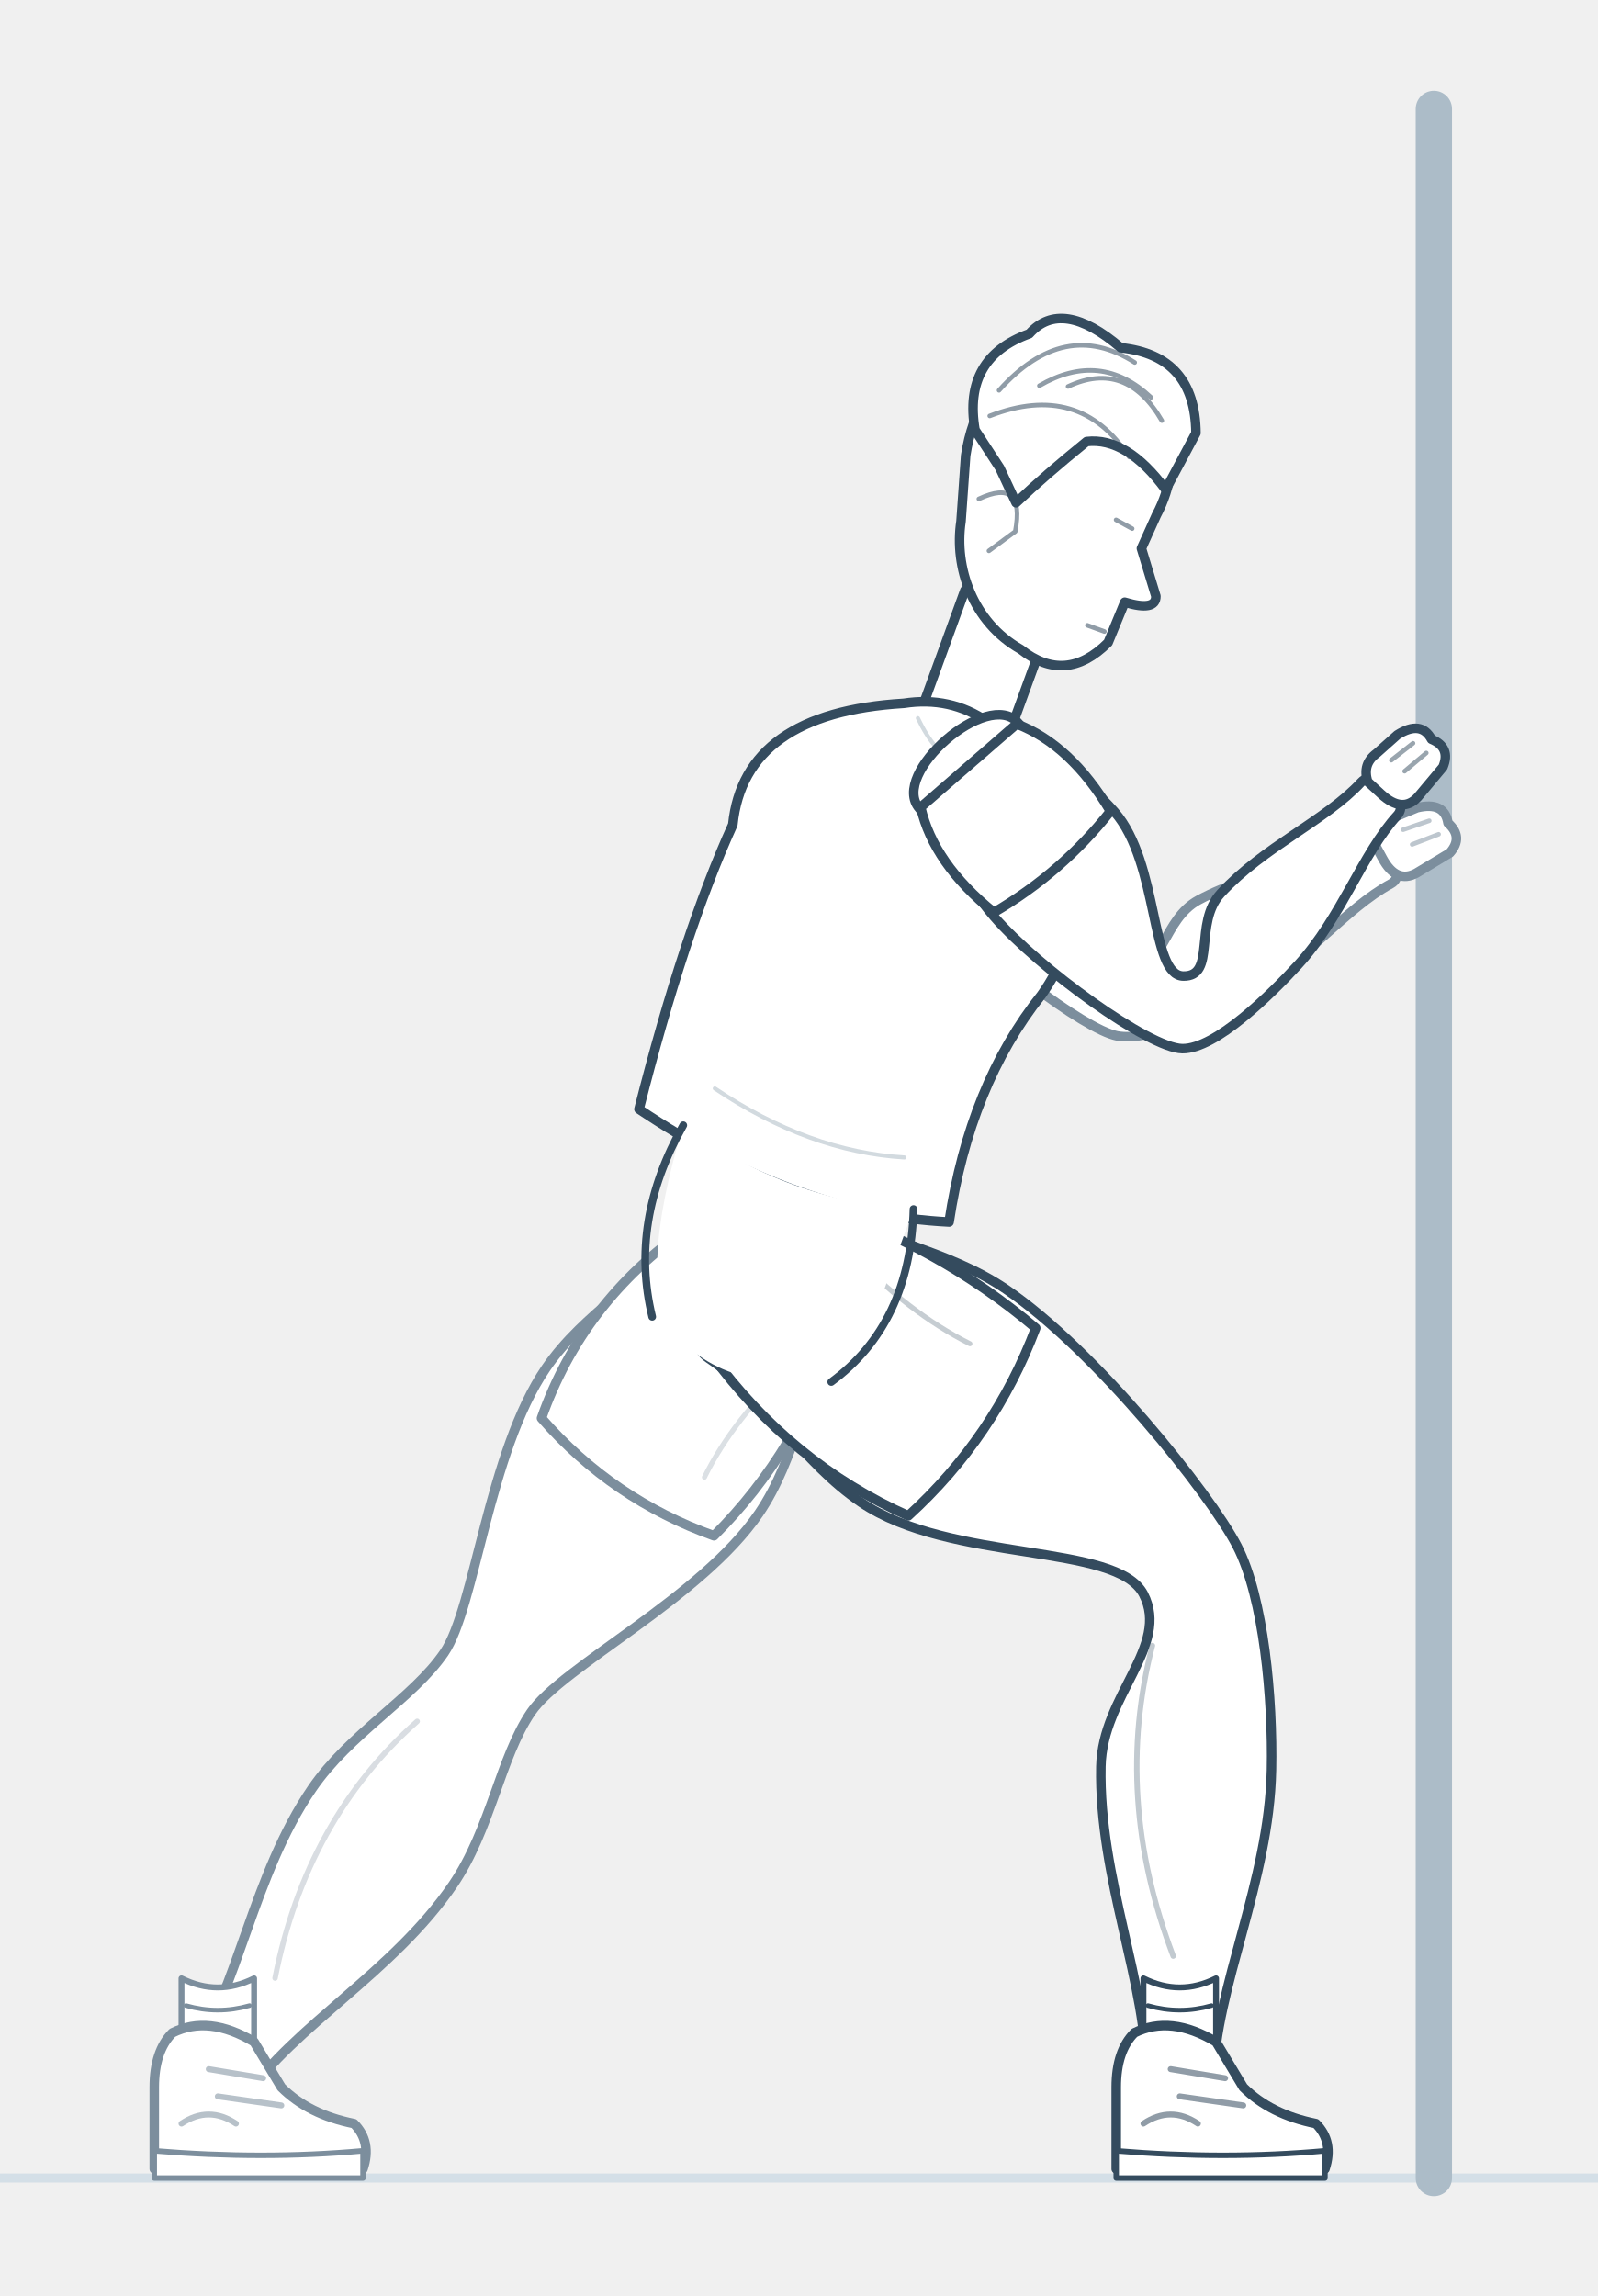
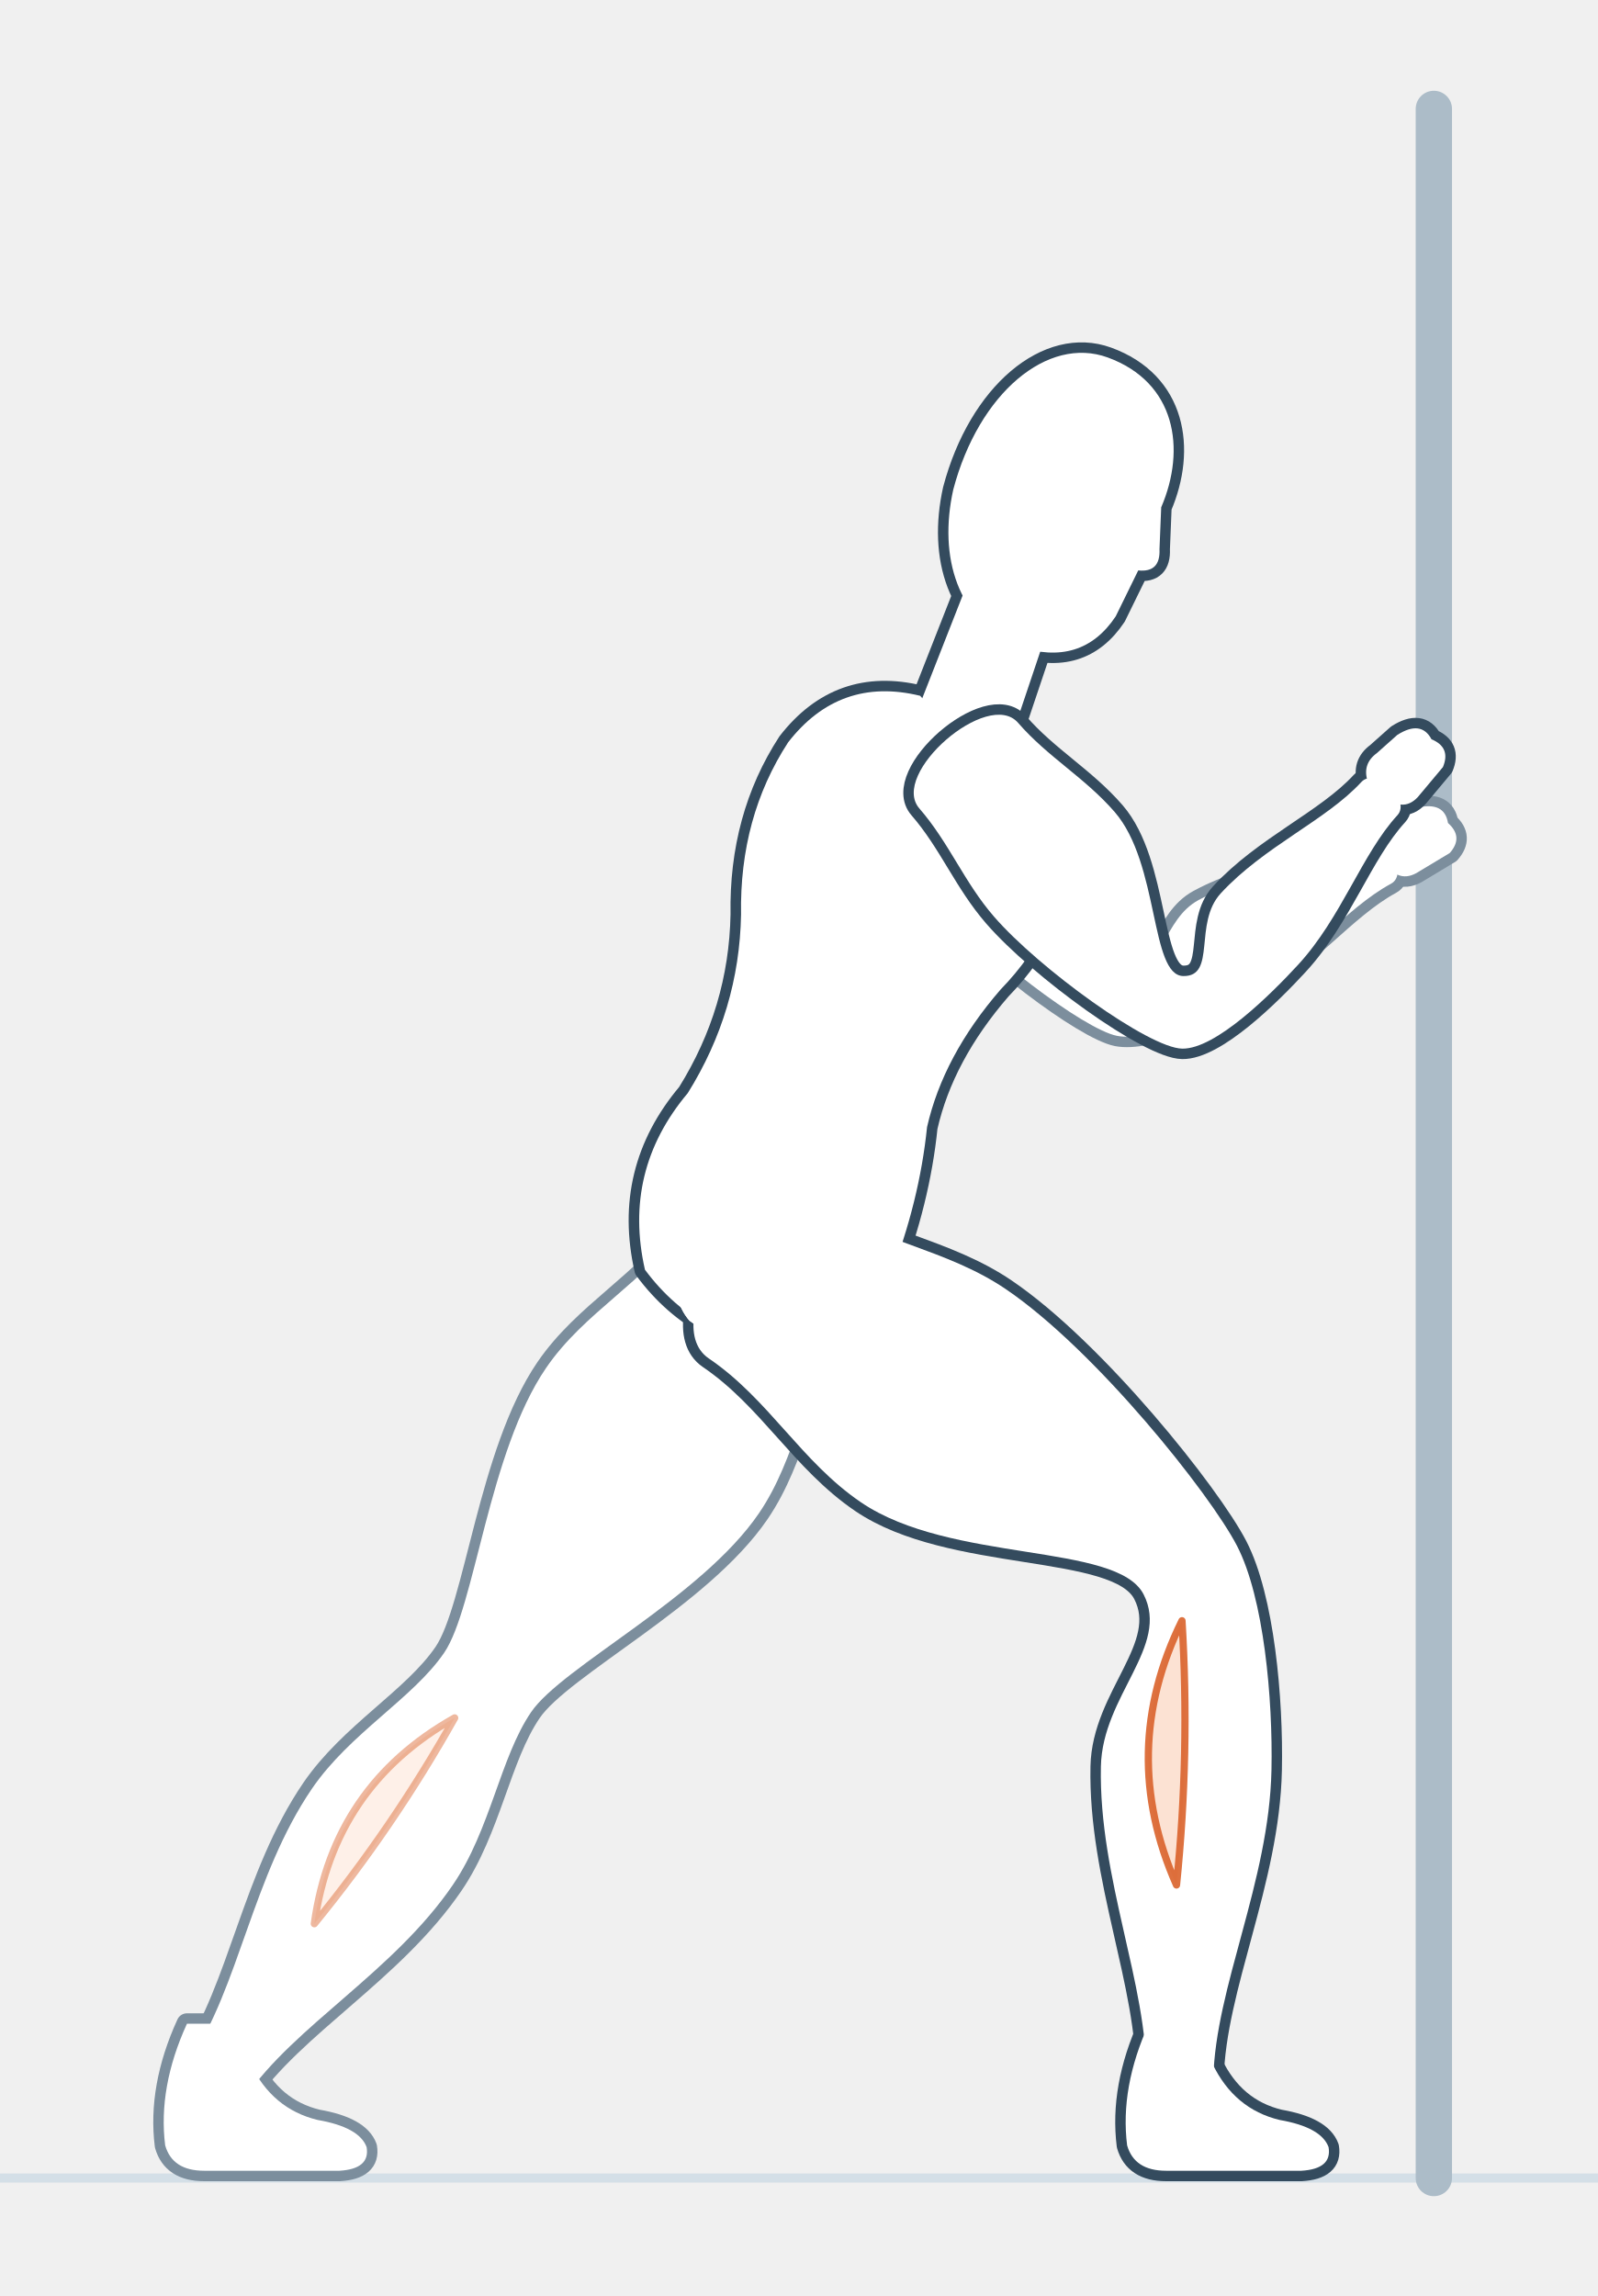
<svg xmlns="http://www.w3.org/2000/svg" viewBox="83 24 176 253">
  <path d="M-300 264H800" fill="none" stroke="#d4dfe7" />
  <path d="M241,36L241,264" fill="none" stroke="#acbcc8" stroke-width="4" stroke-linecap="round" stroke-linejoin="round" />
  <g class="bw-human-athlete bw-human-outline bw-human-natural bw-human-sketch bw-human-side" stroke="#344b5e" stroke-width="1.05" stroke-linecap="round" stroke-linejoin="round">
-     <g class="bw-human-arm bw-human-arm-left" fill="#fff" stroke="#7c8e9d">
-       <path d="M178.523,110.860C181.708,114.766 183.197,119.126 186.381,123.032C191.157,128.892 202.461,137.424 206.071,138.139C209.681,138.855 216.645,135.514 220.586,133.384C226.779,130.036 231.217,124.114 236.284,121.375C238.303,120.284 235.735,115.534 233.716,116.625C228.649,119.364 221.263,119.832 215.070,123.179C211.129,125.309 211.237,131.008 207.627,130.292C204.017,129.576 204.800,117.773 200.023,111.913C196.839,108.006 192.870,105.668 189.685,101.762C186.501,97.855 175.339,106.953 178.523,110.860Z" />
-       <g class="bw-human-sleeve" fill="#fff">
-         <path d="M178.678,110.733Q179.901,116.982 186.386,122.564Q193.986,118.434 199.563,111.823Q195.404,104.346 189.530,101.888Z" />
-       </g>
-       <g class="bw-muscle-traces" data-side="left" />
-       <g class="bw-human-hand" transform="translate(238.079,117.336) rotate(-28.391)">
-         <path d="M-3,-2.2 Q-2,-4 0,-3.6 L3,-3.3 Q6,-2.5 5.2,-.2 Q6,2 3.8,2.8 L-.5,3 Q-3,3 -3,-.2Z" />
-         <path d="M.5,-1.9L3.5,-1.4 M.6,0L3.7,.4" fill="none" stroke-width=".5" opacity=".5" />
+     <g class="bw-silhouette-ink" stroke-width="2.3">
+       <g class="bw-human-arm bw-human-arm-left" fill="#fff" stroke="#7c8e9d">
+         <path d="M178.523,110.860C181.708,114.766 183.197,119.126 186.381,123.032C191.157,128.892 202.461,137.424 206.071,138.139C209.681,138.855 216.645,135.514 220.586,133.384C226.779,130.036 231.217,124.114 236.284,121.375C238.303,120.284 235.735,115.534 233.716,116.625C228.649,119.364 221.263,119.832 215.070,123.179C211.129,125.309 211.237,131.008 207.627,130.292C204.017,129.576 204.800,117.773 200.023,111.913C196.839,108.006 192.870,105.668 189.685,101.762C186.501,97.855 175.339,106.953 178.523,110.860Z" />
+         <g display="none" class="bw-muscle-traces" data-side="left" />
+         <g class="bw-human-hand" transform="translate(238.079,117.336) rotate(-28.391)">
+           <path d="M-3,-2.2 Q-2,-4 0,-3.6 L3,-3.3 Q6,-2.5 5.2,-.2 Q6,2 3.8,2.8 L-.5,3 Q-3,3 -3,-.2Z" />
+         </g>
      </g>
    </g>
-     <g class="bw-human-leg bw-human-leg-left" fill="#fff" stroke="#7c8e9d">
-       <path d="M158.325,159.085C154.087,165.299 147.399,168.542 143.161,174.756C136.806,184.078 135.362,201.107 131.942,206.122C128.523,211.137 121.534,214.997 117.372,221.102C110.830,230.696 109.295,243.066 103.943,250.916C102.171,253.514 108.285,257.683 110.057,255.084C115.409,247.234 126.363,241.287 132.905,231.693C137.067,225.587 138.107,217.672 141.527,212.657C144.946,207.642 160.270,200.077 166.626,190.755C170.863,184.541 171.438,177.130 175.675,170.915C179.816,164.842 162.465,153.012 158.325,159.085Z" />
-       <g class="bw-human-shorts" fill="#fff">
-         <path d="M158.738,159.367Q147.192,167.425 142.668,180.272Q150.480,189.229 161.672,193.229Q171.152,183.762 175.262,170.633Z" />
-         <path d="M170.347,174.292Q163.801,180.343 160.623,186.779" fill="none" opacity=".28" stroke-width=".55" />
-       </g>
-       <g class="bw-muscle-traces" data-side="left">
-         <g data-muscle="calves">
-           <path d="M128.969,213.678Q116.744,224.507 113.310,241.970" fill="none" stroke="#718392" stroke-width=".6" opacity="0.27" />
+     <g class="bw-silhouette-fill" stroke="none">
+       <g class="bw-human-arm bw-human-arm-left" fill="#fff" stroke="none">
+         <path d="M178.523,110.860C181.708,114.766 183.197,119.126 186.381,123.032C191.157,128.892 202.461,137.424 206.071,138.139C209.681,138.855 216.645,135.514 220.586,133.384C226.779,130.036 231.217,124.114 236.284,121.375C238.303,120.284 235.735,115.534 233.716,116.625C228.649,119.364 221.263,119.832 215.070,123.179C211.129,125.309 211.237,131.008 207.627,130.292C204.017,129.576 204.800,117.773 200.023,111.913C196.839,108.006 192.870,105.668 189.685,101.762C186.501,97.855 175.339,106.953 178.523,110.860Z" />
+         <g class="bw-muscle-traces" data-side="left" />
+         <g class="bw-human-hand" transform="translate(238.079,117.336) rotate(-28.391)">
+           <path d="M-3,-2.2 Q-2,-4 0,-3.6 L3,-3.3 Q6,-2.5 5.2,-.2 Q6,2 3.8,2.8 L-.5,3 Q-3,3 -3,-.2Z" />
        </g>
      </g>
-       <g class="bw-human-shoe" transform="translate(107.000,253.000) rotate(0.000)" fill="#fff">
-         <path d="M-4,-11Q0,-9 4,-11L4,-3Q0,-1 -4,-3Z" fill="#fff" stroke-width=".65" />
-         <path d="M-3.5,-8Q0,-7 3.5,-8" fill="none" stroke-width=".5" />
-         <path d="M-5,-5 Q-1,-7 4,-4 L7,1 Q10,4 15,5 Q17,7 16,10 L-7,10 L-7,1 Q-7,-3 -5,-5Z" />
-         <path d="M-7,8 Q5,9 16,8 L16,11 L-7,11Z" fill="#fff" stroke-width=".6" />
-         <path d="M-1,-1L5,0 M0,2L7,3 M-4,5Q-1,3 2,5" fill="none" stroke-width=".65" opacity=".55" />
+     </g>
+     <g class="bw-silhouette-ink" stroke-width="2.3">
+       <g class="bw-human-leg bw-human-leg-left" fill="#fff" stroke="#7c8e9d">
+         <path d="M158.325,159.085C154.087,165.299 147.399,168.542 143.161,174.756C136.806,184.078 135.362,201.107 131.942,206.122C128.523,211.137 121.534,214.997 117.372,221.102C110.830,230.696 109.295,243.066 103.943,250.916C102.171,253.514 108.285,257.683 110.057,255.084C115.409,247.234 126.363,241.287 132.905,231.693C137.067,225.587 138.107,217.672 141.527,212.657C144.946,207.642 160.270,200.077 166.626,190.755C170.863,184.541 171.438,177.130 175.675,170.915C179.816,164.842 162.465,153.012 158.325,159.085Z" />
+         <g display="none" class="bw-muscle-traces" data-side="left">
+           <g data-muscle="calves">
+             <path d="M133.100,213.300Q119.751,220.808 117.638,235.977Q126.352,225.309 133.100,213.300Z" fill="#f59e6b" fill-opacity="0.16" stroke="#d9622b" stroke-width=".8" stroke-opacity="0.45" />
+           </g>
+         </g>
+         <g class="bw-human-shoe bw-human-foot" transform="translate(107.000,253.000) rotate(0.000)" fill="#fff">
+           <path d="M-3.4,-6 Q-6.6,1 -5.8,7.4 Q-5,10.2 -1.5,10.2 L13.4,10.2 Q16.8,10 16.4,7.6 Q15.6,5.4 11,4.6 Q6,3.4 3.6,-1.6 L3.2,-6 Z" />
+         </g>
      </g>
    </g>
-     <g class="bw-human-torso" transform="translate(167.000,165.000) rotate(20.000)">
-       <g transform="translate(0 -67) rotate(0.000) scale(1) translate(0 67)">
-         <path d="M-5,-79L-5,-65Q0,-62 5,-66L5,-80Z" fill="#fff" />
-         <path d="M-10,-93C-12,-103 -6,-109 1,-108C9,-108 13,-101 12,-94L11.7,-90L15,-85.6Q15.6,-84 12,-83.8L11.8,-79Q9,-73 3,-75C-3,-76 -7,-81 -8,-86Z" fill="#fff" />
-         <path d="M-10,-96Q-14,-103 -8,-108Q-6,-113 2,-110Q10,-112 13,-104L12,-97Q6,-101 2,-99Q-1,-94 -3,-90L-6,-93Z" fill="#fff" />
-         <path d="M-7,-89q4,-4 5,2l-2,3M8,-92l2,.3M9,-80h2M-9,-98q8,-7 16,-1 M-9,-101q4,-10 13,-8 M-5,-103q5,-6 12,-3 M-2,-104q5,-5 11,0" fill="none" stroke-width=".5" opacity=".55" />
-       </g>
-       <g transform="scale(1.010 1)">
-         <path d="M-7,-65 Q2,-70 12,-60 Q21,-51 18,-40 Q14,-28 17,-13 Q1,-8 -19,-13 Q-21,-33 -20,-46 Q-23,-58 -7,-65Z" fill="#fff" />
-         <path d="M-5,-64Q1,-58 6,-63 M-12,-18Q0,-15 10,-18" fill="none" stroke="#71899b" opacity=".32" stroke-width=".45" />
-         <g class="bw-muscle-traces bw-torso-muscles" />
+     <g class="bw-silhouette-fill" stroke="none">
+       <g class="bw-human-leg bw-human-leg-left" fill="#fff" stroke="none">
+         <path d="M158.325,159.085C154.087,165.299 147.399,168.542 143.161,174.756C136.806,184.078 135.362,201.107 131.942,206.122C128.523,211.137 121.534,214.997 117.372,221.102C110.830,230.696 109.295,243.066 103.943,250.916C102.171,253.514 108.285,257.683 110.057,255.084C115.409,247.234 126.363,241.287 132.905,231.693C137.067,225.587 138.107,217.672 141.527,212.657C144.946,207.642 160.270,200.077 166.626,190.755C170.863,184.541 171.438,177.130 175.675,170.915C179.816,164.842 162.465,153.012 158.325,159.085Z" />
+         <g class="bw-muscle-traces" data-side="left">
+           <g data-muscle="calves">
+             <path d="M133.100,213.300Q119.751,220.808 117.638,235.977Q126.352,225.309 133.100,213.300Z" fill="#f59e6b" fill-opacity="0.16" stroke="#d9622b" stroke-width=".8" stroke-opacity="0.45" />
+           </g>
+         </g>
+         <g class="bw-human-shoe bw-human-foot" transform="translate(107.000,253.000) rotate(0.000)" fill="#fff">
+           <path d="M-3.4,-6 Q-6.6,1 -5.8,7.4 Q-5,10.2 -1.5,10.2 L13.4,10.2 Q16.8,10 16.4,7.6 Q15.6,5.4 11,4.6 Q6,3.4 3.6,-1.6 L3.2,-6 Z" />
+         </g>
      </g>
    </g>
-     <g class="bw-human-leg bw-human-leg-right" fill="#fff" stroke="#344b5e">
-       <path d="M161.103,173.688C167.706,178.169 171.287,185.072 177.890,189.554C187.794,196.276 206.053,193.953 209.009,199.674C211.965,205.396 204.473,210.814 204.311,218.652C204.055,230.970 209.510,242.845 209.301,252.923C209.236,256.068 216.634,256.221 216.699,253.077C216.908,242.999 222.851,231.360 223.107,219.042C223.269,211.204 222.271,200.071 219.315,194.350C216.359,188.628 203.744,172.778 193.840,166.056C187.237,161.574 179.500,160.794 172.897,156.312C166.816,152.184 155.022,169.560 161.103,173.688Z" />
-       <g class="bw-human-shorts" fill="#fff">
-         <path d="M161.384,173.274Q170.130,185.254 183.089,191.028Q192.591,182.371 197.129,170.343Q186.417,161.259 172.616,156.726Z" />
-         <path d="M176.577,161.832Q183.080,168.663 189.881,172.071" fill="none" opacity=".28" stroke-width=".55" />
-       </g>
-       <g class="bw-muscle-traces" data-side="right">
-         <g data-muscle="calves">
-           <path d="M209.988,205.327Q205.641,222.041 212.279,239.542" fill="none" stroke="#718392" stroke-width=".6" opacity="0.43" />
+     <g class="bw-silhouette-ink" stroke-width="2.3">
+       <g class="bw-human-torso" transform="translate(167.000,165.000) rotate(20.000)">
+         <g transform="translate(0 -67) rotate(0.000) scale(1) translate(0 67)">
+           <path d="M-5,-80L-5.4,-64Q0,-61.5 5.4,-64L5,-80Z" fill="#fff" />
+           <path d="M1,-108.5C9,-108.5 12.6,-102 12.2,-95L13.6,-90.6Q14.6,-88.2 12.2,-87.6L11.6,-82Q10,-75.4 2.6,-75.2C-4.6,-75.6 -9,-81.4 -10,-89C-11,-100 -6,-108.5 1,-108.5Z" fill="#fff" />
+         </g>
+         <g transform="scale(1.010 1)">
+           <path d="M-5.6,-66.4Q-14.6,-65.4 -17.4,-56.6Q-19.6,-47 -15.800,-37Q-12.400,-27 -14.6,-16.5Q-18.4,-6 -12.4,3.4Q-4,9 6,6Q12.6,3.6 13,-5Q13.2,-14 11.2,-22Q10.2,-30 13.6,-39Q17.6,-48 15.2,-57Q11.8,-65.4 5.6,-66.4Q0,-63.2 -5.6,-66.4Z" fill="#fff" />
+           <g display="none" class="bw-muscle-traces bw-torso-muscles" />
        </g>
      </g>
-       <g class="bw-human-shoe" transform="translate(213.000,253.000) rotate(0.000)" fill="#fff">
-         <path d="M-4,-11Q0,-9 4,-11L4,-3Q0,-1 -4,-3Z" fill="#fff" stroke-width=".65" />
-         <path d="M-3.5,-8Q0,-7 3.5,-8" fill="none" stroke-width=".5" />
-         <path d="M-5,-5 Q-1,-7 4,-4 L7,1 Q10,4 15,5 Q17,7 16,10 L-7,10 L-7,1 Q-7,-3 -5,-5Z" />
-         <path d="M-7,8 Q5,9 16,8 L16,11 L-7,11Z" fill="#fff" stroke-width=".6" />
-         <path d="M-1,-1L5,0 M0,2L7,3 M-4,5Q-1,3 2,5" fill="none" stroke-width=".65" opacity=".55" />
+       <g class="bw-human-leg bw-human-leg-right" fill="#fff" stroke="#344b5e">
+         <path d="M161.103,173.688C167.706,178.169 171.287,185.072 177.890,189.554C187.794,196.276 206.053,193.953 209.009,199.674C211.965,205.396 204.473,210.814 204.311,218.652C204.055,230.970 209.510,242.845 209.301,252.923C209.236,256.068 216.634,256.221 216.699,253.077C216.908,242.999 222.851,231.360 223.107,219.042C223.269,211.204 222.271,200.071 219.315,194.350C216.359,188.628 203.744,172.778 193.840,166.056C187.237,161.574 179.500,160.794 172.897,156.312C166.816,152.184 155.022,169.560 161.103,173.688Z" />
+         <g display="none" class="bw-muscle-traces" data-side="right">
+           <g data-muscle="calves">
+             <path d="M213.246,202.594Q206.145,217.010 212.642,231.708Q214.133,217.176 213.246,202.594Z" fill="#f59e6b" fill-opacity="0.3" stroke="#d9622b" stroke-width=".8" stroke-opacity="0.9" />
+           </g>
+         </g>
+         <g class="bw-human-shoe bw-human-foot" transform="translate(213.000,253.000) rotate(0.000)" fill="#fff">
+           <path d="M-3.4,-6 Q-6.6,1 -5.8,7.4 Q-5,10.2 -1.5,10.2 L13.4,10.2 Q16.8,10 16.4,7.6 Q15.6,5.4 11,4.6 Q6,3.4 3.6,-1.6 L3.2,-6 Z" />
+         </g>
+       </g>
+       <g transform="translate(167.000,165.000) rotate(20.000)" fill="#fff" stroke="none">
+         <path d="M-12,-12Q0,-9 11.6,-12L11.4,3Q3,9.6 -6,7Q-11.4,4 -12,-12Z" />
      </g>
    </g>
-     <g transform="translate(167.000,165.000) rotate(20.000)" fill="#fff" stroke="none">
-       <path d="M-14,-13Q0,-9 13,-13L13,5Q3,14 -7,9Q-13,5 -14,-13Z" />
-       <path d="M-14,-13Q-16,-1 -10,8M13,-13Q17,-1 11,8" fill="none" stroke="#344b5e" stroke-width=".85" />
+     <g class="bw-silhouette-fill" stroke="none">
+       <g class="bw-human-torso" transform="translate(167.000,165.000) rotate(20.000)">
+         <g transform="translate(0 -67) rotate(0.000) scale(1) translate(0 67)">
+           <path d="M-5,-80L-5.4,-64Q0,-61.5 5.4,-64L5,-80Z" fill="#fff" />
+           <path d="M1,-108.5C9,-108.5 12.6,-102 12.2,-95L13.6,-90.6Q14.6,-88.2 12.2,-87.6L11.6,-82Q10,-75.4 2.6,-75.2C-4.6,-75.6 -9,-81.4 -10,-89C-11,-100 -6,-108.5 1,-108.5Z" fill="#fff" />
+         </g>
+         <g transform="scale(1.010 1)">
+           <path d="M-5.6,-66.4Q-14.6,-65.4 -17.4,-56.6Q-19.6,-47 -15.800,-37Q-12.400,-27 -14.6,-16.5Q-18.4,-6 -12.4,3.4Q-4,9 6,6Q12.6,3.6 13,-5Q13.2,-14 11.2,-22Q10.2,-30 13.6,-39Q17.6,-48 15.2,-57Q11.8,-65.4 5.6,-66.4Q0,-63.2 -5.6,-66.4Z" fill="#fff" />
+           <g class="bw-muscle-traces bw-torso-muscles" />
+         </g>
+       </g>
+       <g class="bw-human-leg bw-human-leg-right" fill="#fff" stroke="none">
+         <path d="M161.103,173.688C167.706,178.169 171.287,185.072 177.890,189.554C187.794,196.276 206.053,193.953 209.009,199.674C211.965,205.396 204.473,210.814 204.311,218.652C204.055,230.970 209.510,242.845 209.301,252.923C209.236,256.068 216.634,256.221 216.699,253.077C216.908,242.999 222.851,231.360 223.107,219.042C223.269,211.204 222.271,200.071 219.315,194.350C216.359,188.628 203.744,172.778 193.840,166.056C187.237,161.574 179.500,160.794 172.897,156.312C166.816,152.184 155.022,169.560 161.103,173.688Z" />
+         <g class="bw-muscle-traces" data-side="right">
+           <g data-muscle="calves">
+             <path d="M213.246,202.594Q206.145,217.010 212.642,231.708Q214.133,217.176 213.246,202.594Z" fill="#f59e6b" fill-opacity="0.3" stroke="#d9622b" stroke-width=".8" stroke-opacity="0.9" />
+           </g>
+         </g>
+         <g class="bw-human-shoe bw-human-foot" transform="translate(213.000,253.000) rotate(0.000)" fill="#fff">
+           <path d="M-3.4,-6 Q-6.6,1 -5.8,7.4 Q-5,10.2 -1.5,10.2 L13.4,10.2 Q16.8,10 16.4,7.6 Q15.6,5.4 11,4.6 Q6,3.4 3.6,-1.6 L3.2,-6 Z" />
+         </g>
+       </g>
+       <g transform="translate(167.000,165.000) rotate(20.000)" fill="#fff" stroke="none">
+         <path d="M-12,-12Q0,-9 11.6,-12L11.4,3Q3,9.6 -6,7Q-11.4,4 -12,-12Z" />
+       </g>
    </g>
-     <g class="bw-human-arm bw-human-arm-right" fill="#fff" stroke="#344b5e">
-       <path d="M184.305,113.082C187.608,116.888 189.231,121.200 192.534,125.006C197.489,130.716 209.600,139.499 213.280,139.552C216.959,139.605 223.022,133.591 226.055,130.293C230.820,125.112 233.088,118.067 236.987,113.828C238.541,112.139 234.566,108.483 233.013,110.172C229.113,114.412 222.283,117.259 217.517,122.441C214.484,125.738 217.075,131.606 213.395,131.553C209.716,131.500 210.782,119.181 205.827,113.471C202.524,109.665 198.484,107.450 195.181,103.644C191.877,99.837 181.001,109.275 184.305,113.082Z" />
-       <g class="bw-human-sleeve" fill="#fff">
-         <path d="M184.456,112.951Q185.871,119.158 192.525,124.538Q199.993,120.175 205.364,113.396Q200.976,106.050 195.030,103.775Z" />
+     <g class="bw-silhouette-ink" stroke-width="2.3">
+       <g class="bw-human-arm bw-human-arm-right" fill="#fff" stroke="#344b5e">
+         <path d="M184.305,113.082C187.608,116.888 189.231,121.200 192.534,125.006C197.489,130.716 209.600,139.499 213.280,139.552C216.959,139.605 223.022,133.591 226.055,130.293C230.820,125.112 233.088,118.067 236.987,113.828C238.541,112.139 234.566,108.483 233.013,110.172C229.113,114.412 222.283,117.259 217.517,122.441C214.484,125.738 217.075,131.606 213.395,131.553C209.716,131.500 210.782,119.181 205.827,113.471C202.524,109.665 198.484,107.450 195.181,103.644C191.877,99.837 181.001,109.275 184.305,113.082Z" />
+         <g display="none" class="bw-muscle-traces" data-side="right" />
+         <g class="bw-human-hand" transform="translate(237.369,109.424) rotate(-47.394)">
+           <path d="M-3,-2.2 Q-2,-4 0,-3.6 L3,-3.3 Q6,-2.5 5.2,-.2 Q6,2 3.8,2.8 L-.5,3 Q-3,3 -3,-.2Z" />
+         </g>
      </g>
-       <g class="bw-muscle-traces" data-side="right" />
-       <g class="bw-human-hand" transform="translate(237.369,109.424) rotate(-47.394)">
-         <path d="M-3,-2.2 Q-2,-4 0,-3.6 L3,-3.3 Q6,-2.5 5.2,-.2 Q6,2 3.8,2.8 L-.5,3 Q-3,3 -3,-.2Z" />
-         <path d="M.5,-1.9L3.5,-1.4 M.6,0L3.7,.4" fill="none" stroke-width=".5" opacity=".5" />
+     </g>
+     <g class="bw-silhouette-fill" stroke="none">
+       <g class="bw-human-arm bw-human-arm-right" fill="#fff" stroke="none">
+         <path d="M184.305,113.082C187.608,116.888 189.231,121.200 192.534,125.006C197.489,130.716 209.600,139.499 213.280,139.552C216.959,139.605 223.022,133.591 226.055,130.293C230.820,125.112 233.088,118.067 236.987,113.828C238.541,112.139 234.566,108.483 233.013,110.172C229.113,114.412 222.283,117.259 217.517,122.441C214.484,125.738 217.075,131.606 213.395,131.553C209.716,131.500 210.782,119.181 205.827,113.471C202.524,109.665 198.484,107.450 195.181,103.644C191.877,99.837 181.001,109.275 184.305,113.082Z" />
+         <g class="bw-muscle-traces" data-side="right" />
+         <g class="bw-human-hand" transform="translate(237.369,109.424) rotate(-47.394)">
+           <path d="M-3,-2.2 Q-2,-4 0,-3.6 L3,-3.3 Q6,-2.5 5.2,-.2 Q6,2 3.8,2.8 L-.5,3 Q-3,3 -3,-.2Z" />
+         </g>
      </g>
    </g>
  </g>
</svg>
